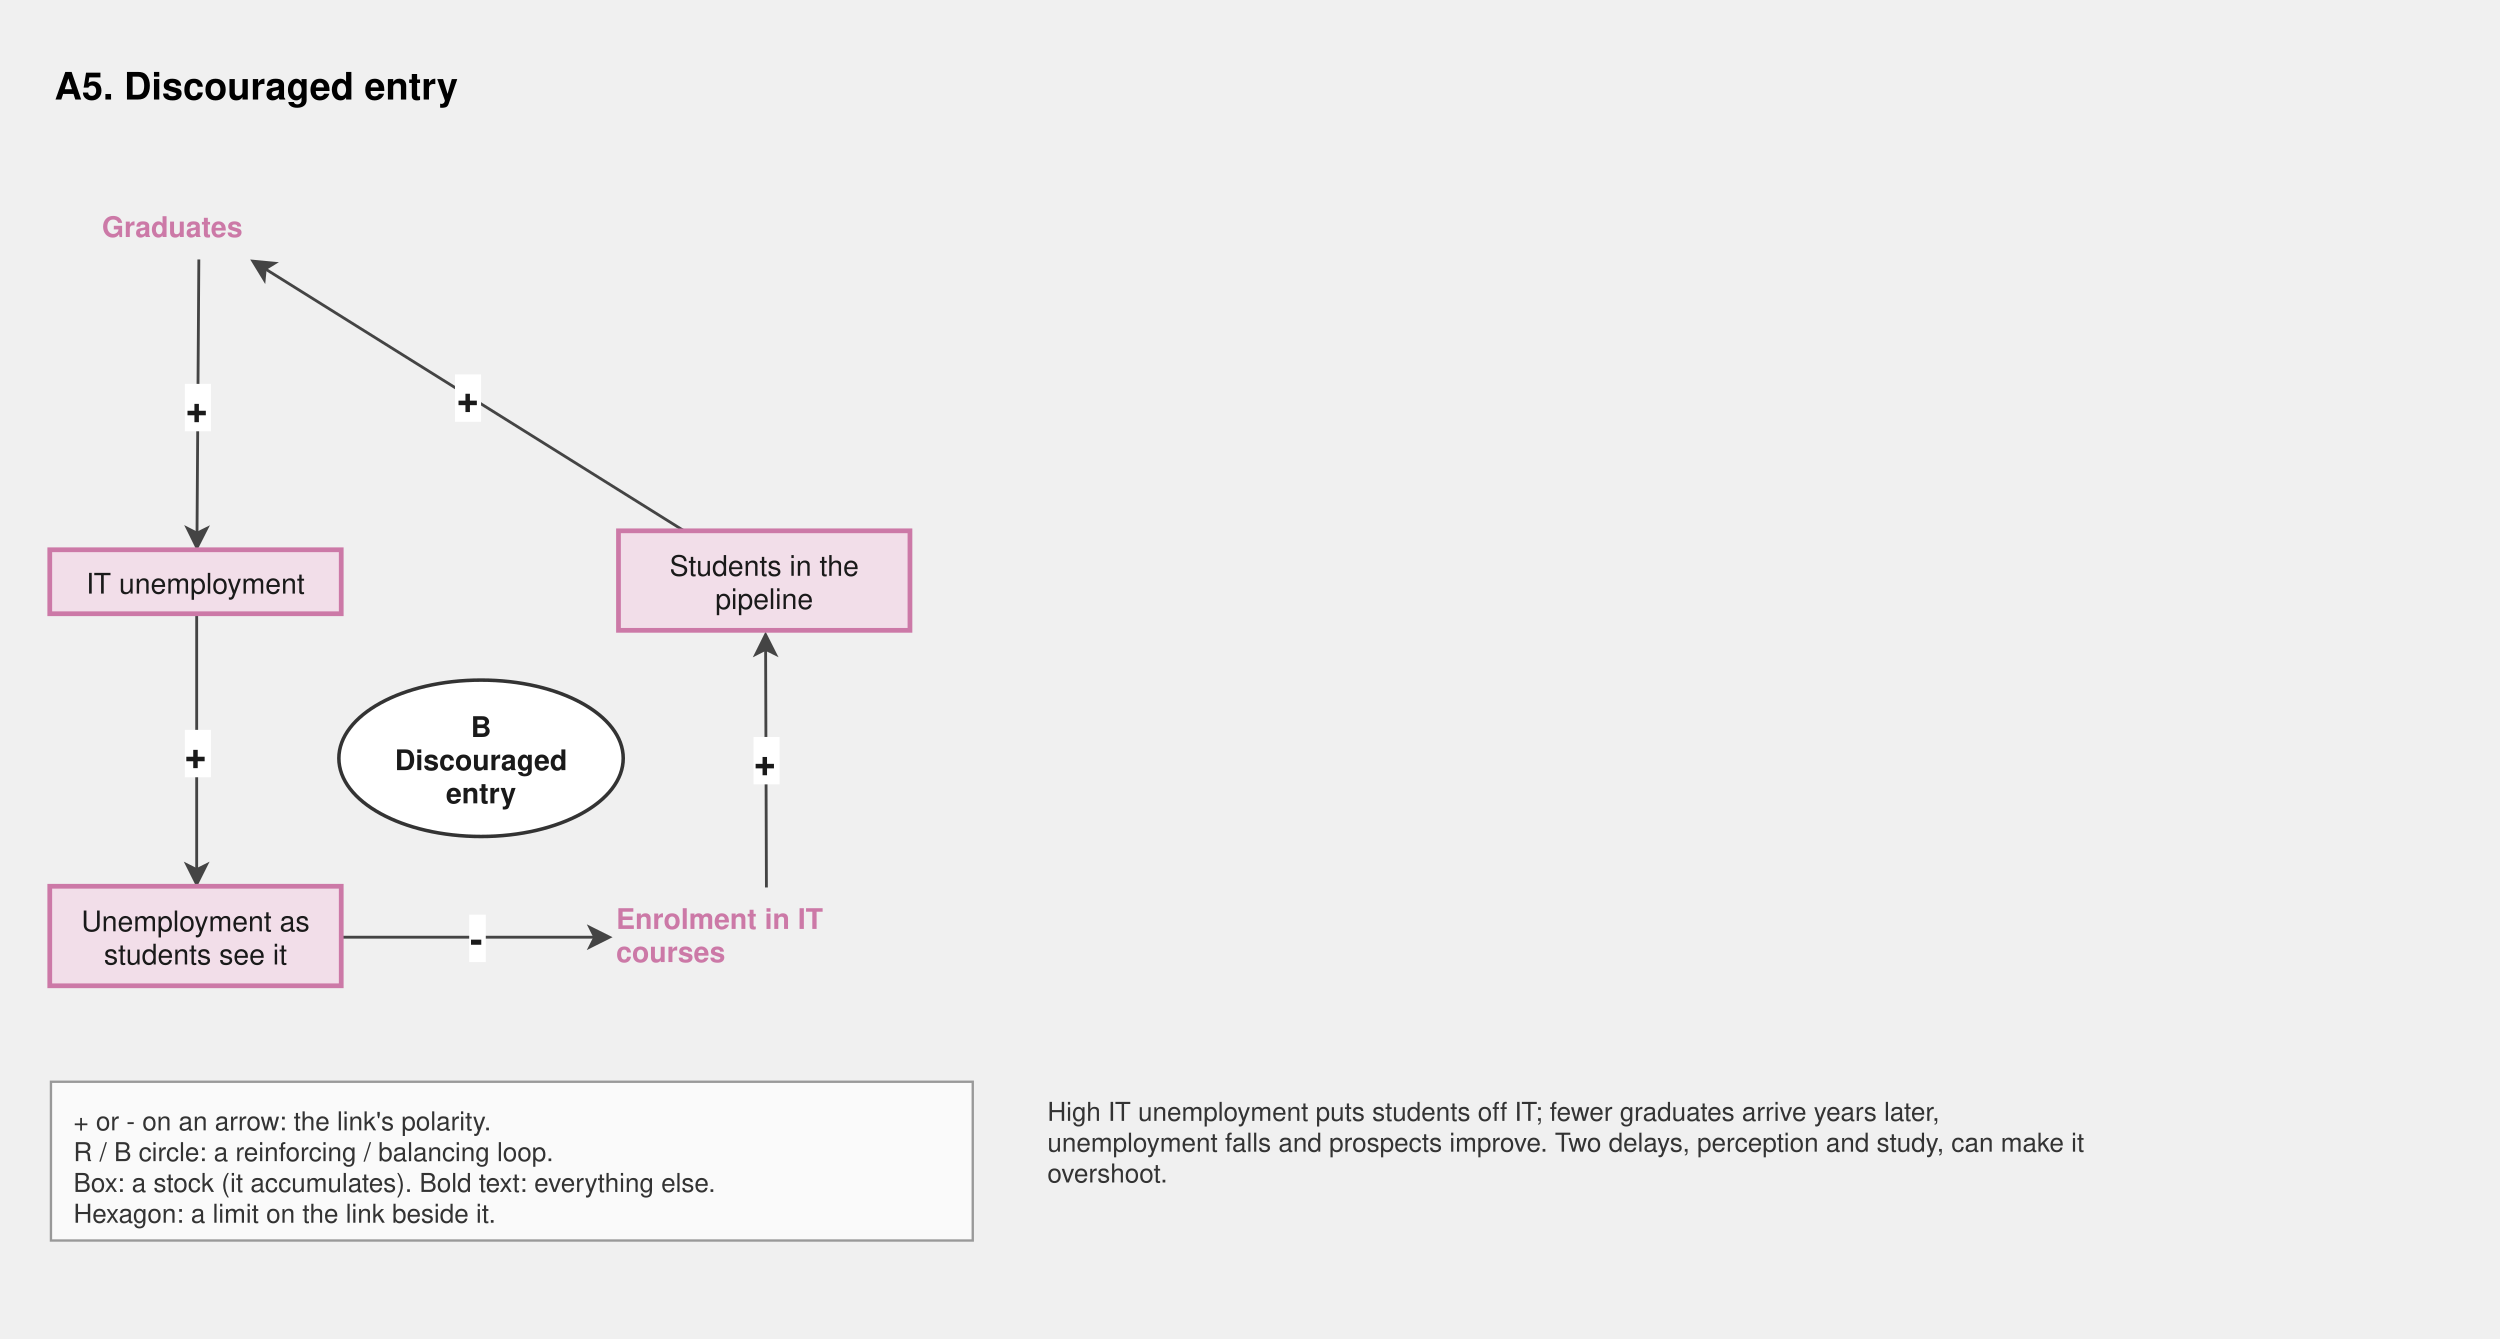
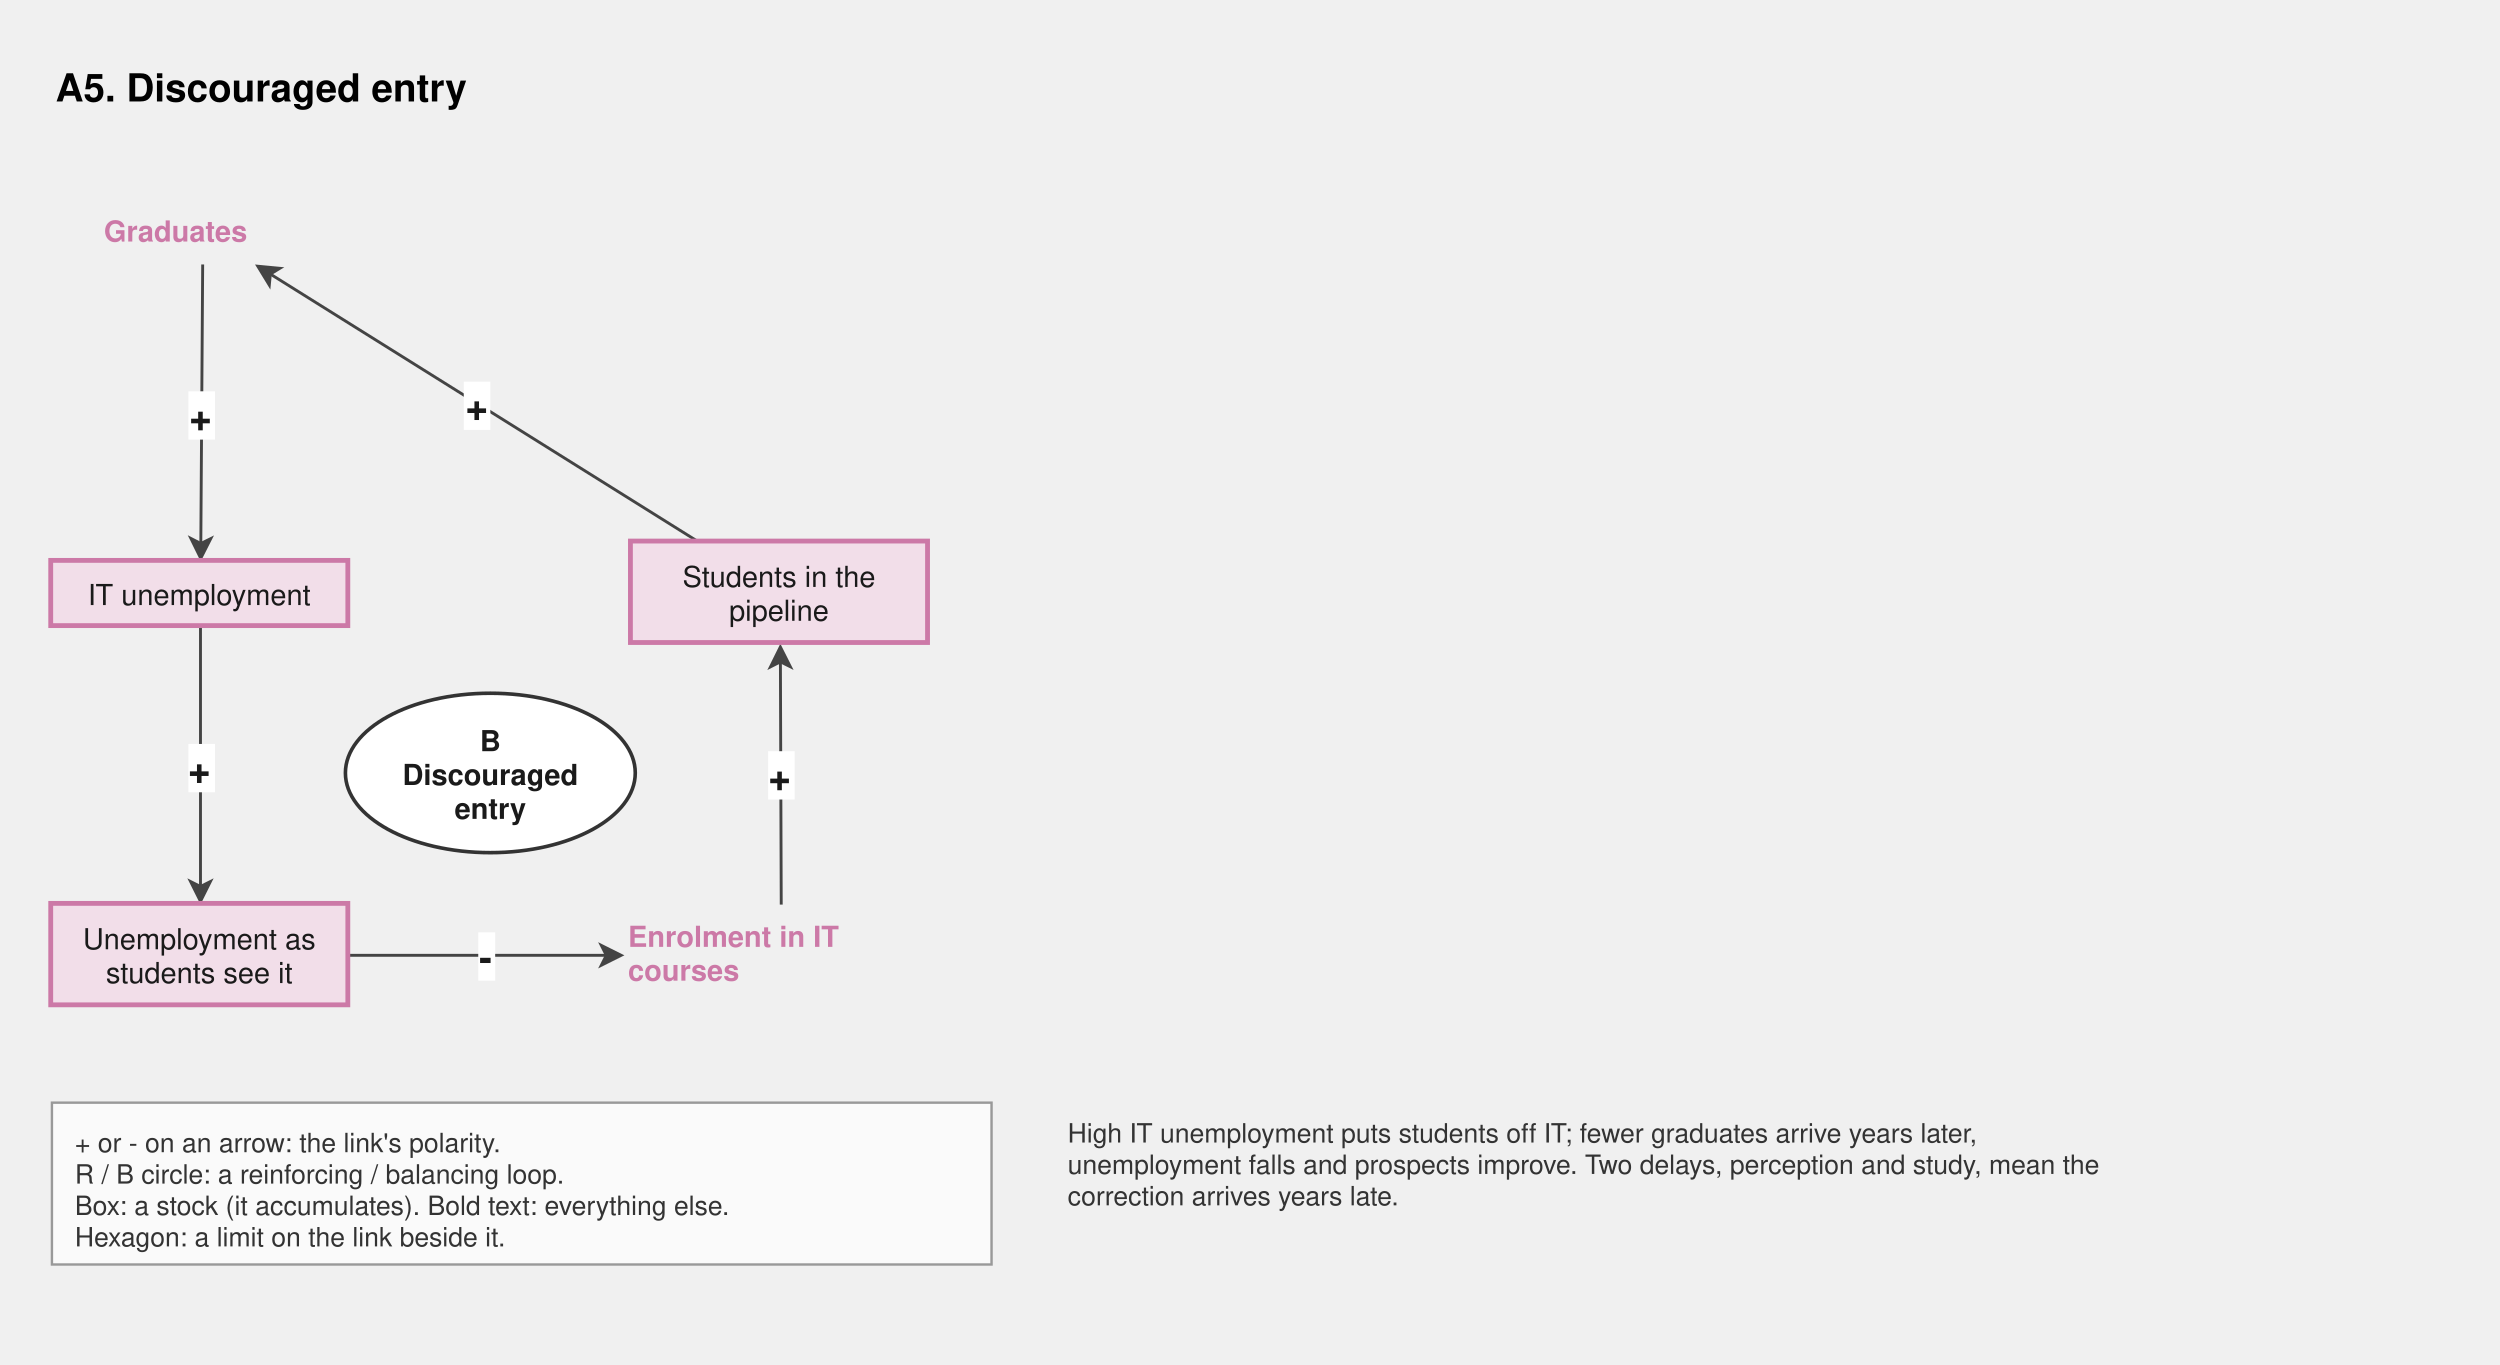
- <svg xmlns="http://www.w3.org/2000/svg" style="background: transparent; background-color: transparent; color-scheme: light dark;" version="1.1" width="1055px" height="565px" viewBox="0 0 1055 565">
+ <svg xmlns="http://www.w3.org/2000/svg" style="background: transparent; background-color: transparent; color-scheme: light dark;" version="1.1" width="1035px" height="565px" viewBox="0 0 1035 565">
  <defs />
  <g>
    <g data-cell-id="0">
      <g data-cell-id="1">
        <g data-cell-id="e:A5.enrolment&gt;A5.pipeline">
          <g transform="translate(0.5,0.5)">
            <path d="M 322.93 374 L 322.59 273.49" fill="none" stroke="#444444" stroke-width="1.2" stroke-miterlimit="10" pointer-events="stroke" style="stroke: light-dark(rgb(68, 68, 68), rgb(179, 179, 179));" />
            <path d="M 322.57 267.34 L 326.7 275.53 L 322.59 273.49 L 318.5 275.56 Z" fill="#444444" stroke="#444444" stroke-width="1.2" stroke-miterlimit="10" pointer-events="all" style="fill: light-dark(rgb(68, 68, 68), rgb(179, 179, 179)); stroke: light-dark(rgb(68, 68, 68), rgb(179, 179, 179));" />
          </g>
          <g>
            <g fill="#1A1A1A" font-family="Helvetica" font-weight="bold" text-anchor="middle" font-size="16px" style="fill: light-dark(rgb(26, 26, 26), rgb(215, 215, 215));">
              <rect fill="#FFFFFF" stroke="none" x="318" y="311" width="11" height="20" stroke-width="0" style="fill: light-dark(rgb(255, 255, 255), rgb(18, 18, 18));" />
              <text x="322.75" y="327">+</text>
            </g>
          </g>
        </g>
        <g data-cell-id="e:A5.graduates&gt;A5.unemployment">
          <g transform="translate(0.5,0.5)">
            <path d="M 83.41 109 L 82.64 224.51" fill="none" stroke="#444444" stroke-width="1.2" stroke-miterlimit="10" pointer-events="stroke" style="stroke: light-dark(rgb(68, 68, 68), rgb(179, 179, 179));" />
            <path d="M 82.6 230.66 L 78.55 222.43 L 82.64 224.51 L 86.75 222.49 Z" fill="#444444" stroke="#444444" stroke-width="1.2" stroke-miterlimit="10" pointer-events="all" style="fill: light-dark(rgb(68, 68, 68), rgb(179, 179, 179)); stroke: light-dark(rgb(68, 68, 68), rgb(179, 179, 179));" />
          </g>
          <g>
            <g fill="#1A1A1A" font-family="Helvetica" font-weight="bold" text-anchor="middle" font-size="16px" style="fill: light-dark(rgb(26, 26, 26), rgb(215, 215, 215));">
              <rect fill="#FFFFFF" stroke="none" x="78" y="162" width="11" height="20" stroke-width="0" style="fill: light-dark(rgb(255, 255, 255), rgb(18, 18, 18));" />
              <text x="83" y="178">+</text>
            </g>
          </g>
        </g>
        <g data-cell-id="e:A5.pipeline&gt;A5.graduates">
          <g transform="translate(0.5,0.5)">
            <path d="M 288.93 224 L 111.43 112.97" fill="none" stroke="#444444" stroke-width="1.2" stroke-miterlimit="10" pointer-events="stroke" style="stroke: light-dark(rgb(68, 68, 68), rgb(179, 179, 179));" />
            <path d="M 106.22 109.71 L 115.35 110.58 L 111.43 112.97 L 111 117.54 Z" fill="#444444" stroke="#444444" stroke-width="1.2" stroke-miterlimit="10" pointer-events="all" style="fill: light-dark(rgb(68, 68, 68), rgb(179, 179, 179)); stroke: light-dark(rgb(68, 68, 68), rgb(179, 179, 179));" />
          </g>
          <g>
            <g fill="#1A1A1A" font-family="Helvetica" font-weight="bold" text-anchor="middle" font-size="16px" style="fill: light-dark(rgb(26, 26, 26), rgb(215, 215, 215));">
              <rect fill="#FFFFFF" stroke="none" x="192" y="158" width="11" height="20" stroke-width="0" style="fill: light-dark(rgb(255, 255, 255), rgb(18, 18, 18));" />
              <text x="197.37" y="173.73">+</text>
            </g>
          </g>
        </g>
        <g data-cell-id="e:A5.seen&gt;A5.enrolment">
          <g transform="translate(0.5,0.5)">
            <path d="M 144 395 L 250.51 395" fill="none" stroke="#444444" stroke-width="1.2" stroke-miterlimit="10" pointer-events="stroke" style="stroke: light-dark(rgb(68, 68, 68), rgb(179, 179, 179));" />
            <path d="M 256.66 395 L 248.46 399.1 L 250.51 395 L 248.46 390.9 Z" fill="#444444" stroke="#444444" stroke-width="1.2" stroke-miterlimit="10" pointer-events="all" style="fill: light-dark(rgb(68, 68, 68), rgb(179, 179, 179)); stroke: light-dark(rgb(68, 68, 68), rgb(179, 179, 179));" />
          </g>
          <g>
            <g fill="#1A1A1A" font-family="Helvetica" font-weight="bold" text-anchor="middle" font-size="16px" style="fill: light-dark(rgb(26, 26, 26), rgb(215, 215, 215));">
              <rect fill="#FFFFFF" stroke="none" x="198" y="386" width="7" height="20" stroke-width="0" style="fill: light-dark(rgb(255, 255, 255), rgb(18, 18, 18));" />
              <text x="201" y="402">-</text>
            </g>
          </g>
        </g>
        <g data-cell-id="e:A5.unemployment&gt;A5.seen">
          <g transform="translate(0.5,0.5)">
            <path d="M 82.5 259 L 82.5 366.51" fill="none" stroke="#444444" stroke-width="1.2" stroke-miterlimit="10" pointer-events="stroke" style="stroke: light-dark(rgb(68, 68, 68), rgb(179, 179, 179));" />
            <path d="M 82.5 372.66 L 78.4 364.46 L 82.5 366.51 L 86.6 364.46 Z" fill="#444444" stroke="#444444" stroke-width="1.2" stroke-miterlimit="10" pointer-events="all" style="fill: light-dark(rgb(68, 68, 68), rgb(179, 179, 179)); stroke: light-dark(rgb(68, 68, 68), rgb(179, 179, 179));" />
          </g>
          <g>
            <g fill="#1A1A1A" font-family="Helvetica" font-weight="bold" text-anchor="middle" font-size="16px" style="fill: light-dark(rgb(26, 26, 26), rgb(215, 215, 215));">
              <rect fill="#FFFFFF" stroke="none" x="78" y="308" width="11" height="20" stroke-width="0" style="fill: light-dark(rgb(255, 255, 255), rgb(18, 18, 18));" />
              <text x="82.5" y="324">+</text>
            </g>
          </g>
        </g>
        <g data-cell-id="A5.enrolment">
          <g transform="translate(0.5,0.5)">
            <rect x="258" y="374" width="130" height="42" fill="none" stroke="none" pointer-events="all" />
          </g>
          <g>
            <g fill="#CC79A7" font-family="Helvetica" font-weight="bold" font-size="12px" style="fill: light-dark(rgb(204, 121, 167), rgb(168, 97, 136));">
              <text x="260" y="392">Enrolment in IT</text>
              <text x="260" y="406">courses</text>
            </g>
          </g>
        </g>
        <g data-cell-id="A5.graduates">
          <g transform="translate(0.5,0.5)">
            <rect x="41" y="82" width="85" height="27" fill="none" stroke="none" pointer-events="all" />
          </g>
          <g>
            <g fill="#CC79A7" font-family="Helvetica" font-weight="bold" font-size="12px" style="fill: light-dark(rgb(204, 121, 167), rgb(168, 97, 136));">
              <text x="43" y="100">Graduates</text>
            </g>
          </g>
        </g>
        <g data-cell-id="A5.pipeline">
          <g>
            <rect x="261" y="224" width="123" height="42" fill="#f2dee9" stroke="#cc79a7" stroke-width="2" pointer-events="all" style="fill: light-dark(rgb(242, 222, 233), rgb(54, 37, 46)); stroke: light-dark(rgb(204, 121, 167), rgb(168, 97, 136));" />
          </g>
          <g>
            <g fill="#1A1A1A" font-family="Helvetica" text-anchor="middle" font-size="12px" style="fill: light-dark(rgb(26, 26, 26), rgb(215, 215, 215));">
              <text x="322.5" y="243">Students in the</text>
              <text x="322.5" y="257">pipeline</text>
            </g>
          </g>
        </g>
        <g data-cell-id="A5.seen">
          <g>
            <rect x="21" y="374" width="123" height="42" fill="#f2dee9" stroke="#cc79a7" stroke-width="2" pointer-events="all" style="fill: light-dark(rgb(242, 222, 233), rgb(54, 37, 46)); stroke: light-dark(rgb(204, 121, 167), rgb(168, 97, 136));" />
          </g>
          <g>
            <g fill="#1A1A1A" font-family="Helvetica" text-anchor="middle" font-size="12px" style="fill: light-dark(rgb(26, 26, 26), rgb(215, 215, 215));">
              <text x="82.5" y="393">Unemployment as</text>
              <text x="82.5" y="407">students see it</text>
            </g>
          </g>
        </g>
        <g data-cell-id="A5.unemployment">
          <g>
            <rect x="21" y="232" width="123" height="27" fill="#f2dee9" stroke="#cc79a7" stroke-width="2" pointer-events="all" style="fill: light-dark(rgb(242, 222, 233), rgb(54, 37, 46)); stroke: light-dark(rgb(204, 121, 167), rgb(168, 97, 136));" />
          </g>
          <g>
            <g fill="#1A1A1A" font-family="Helvetica" text-anchor="middle" font-size="12px" style="fill: light-dark(rgb(26, 26, 26), rgb(215, 215, 215));">
              <text x="82.5" y="250.5">IT unemployment</text>
            </g>
          </g>
        </g>
        <g data-cell-id="A5.loop_entry">
          <g>
            <ellipse cx="203" cy="320" rx="60" ry="33" fill="#ffffff" stroke="#333333" stroke-width="1.5" pointer-events="all" style="fill: light-dark(rgb(255, 255, 255), rgb(18, 18, 18)); stroke: light-dark(rgb(51, 51, 51), rgb(193, 193, 193));" />
          </g>
          <g>
            <g fill="#1A1A1A" font-family="Helvetica" font-weight="bold" text-anchor="middle" font-size="12px" style="fill: light-dark(rgb(26, 26, 26), rgb(215, 215, 215));">
              <text x="203" y="311">B</text>
              <text x="203" y="325">Discouraged</text>
              <text x="203" y="339">entry</text>
            </g>
          </g>
        </g>
        <g data-cell-id="title">
          <g transform="translate(0.5,0.5)">
            <rect x="21" y="20" width="227" height="32" fill="none" stroke="none" pointer-events="all" />
          </g>
          <g>
            <g fill="#000000" font-family="Helvetica" font-weight="bold" font-size="16px" style="fill: light-dark(rgb(0, 0, 0), rgb(255, 255, 255));">
              <text x="23" y="42">A5. Discouraged entry</text>
            </g>
          </g>
        </g>
        <g data-cell-id="legend">
          <g transform="translate(0.5,0.5)">
            <rect x="21" y="456" width="389" height="67" fill="#fafafa" stroke="#999999" pointer-events="all" style="fill: light-dark(rgb(250, 250, 250), rgb(22, 22, 22)); stroke: light-dark(rgb(153, 153, 153), rgb(106, 106, 106));" />
          </g>
          <g>
            <g fill="#333333" font-family="Helvetica" font-size="11px" style="fill: light-dark(rgb(51, 51, 51), rgb(193, 193, 193));">
              <text x="31" y="477">+ or - on an arrow: the link's polarity.</text>
              <text x="31" y="490">R / B circle: a reinforcing / balancing loop.</text>
              <text x="31" y="503">Box: a stock (it accumulates). Bold text: everything else.</text>
              <text x="31" y="516">Hexagon: a limit on the link beside it.</text>
            </g>
          </g>
        </g>
        <g data-cell-id="caption:1">
          <g transform="translate(0.5,0.5)">
-             <rect x="440" y="456" width="574" height="54" fill="none" stroke="none" pointer-events="all" />
+             <rect x="440" y="456" width="554" height="54" fill="none" stroke="none" pointer-events="all" />
          </g>
          <g>
            <g fill="#333333" font-family="Helvetica" font-size="11px" style="fill: light-dark(rgb(51, 51, 51), rgb(193, 193, 193));">
              <text x="442" y="473">High IT unemployment puts students off IT; fewer graduates arrive years later,</text>
-               <text x="442" y="486">unemployment falls and prospects improve. Two delays, perception and study, can make it</text>
-               <text x="442" y="499">overshoot.</text>
+               <text x="442" y="486">unemployment falls and prospects improve. Two delays, perception and study, mean the</text>
+               <text x="442" y="499">correction arrives years late.</text>
            </g>
          </g>
        </g>
      </g>
    </g>
  </g>
</svg>
